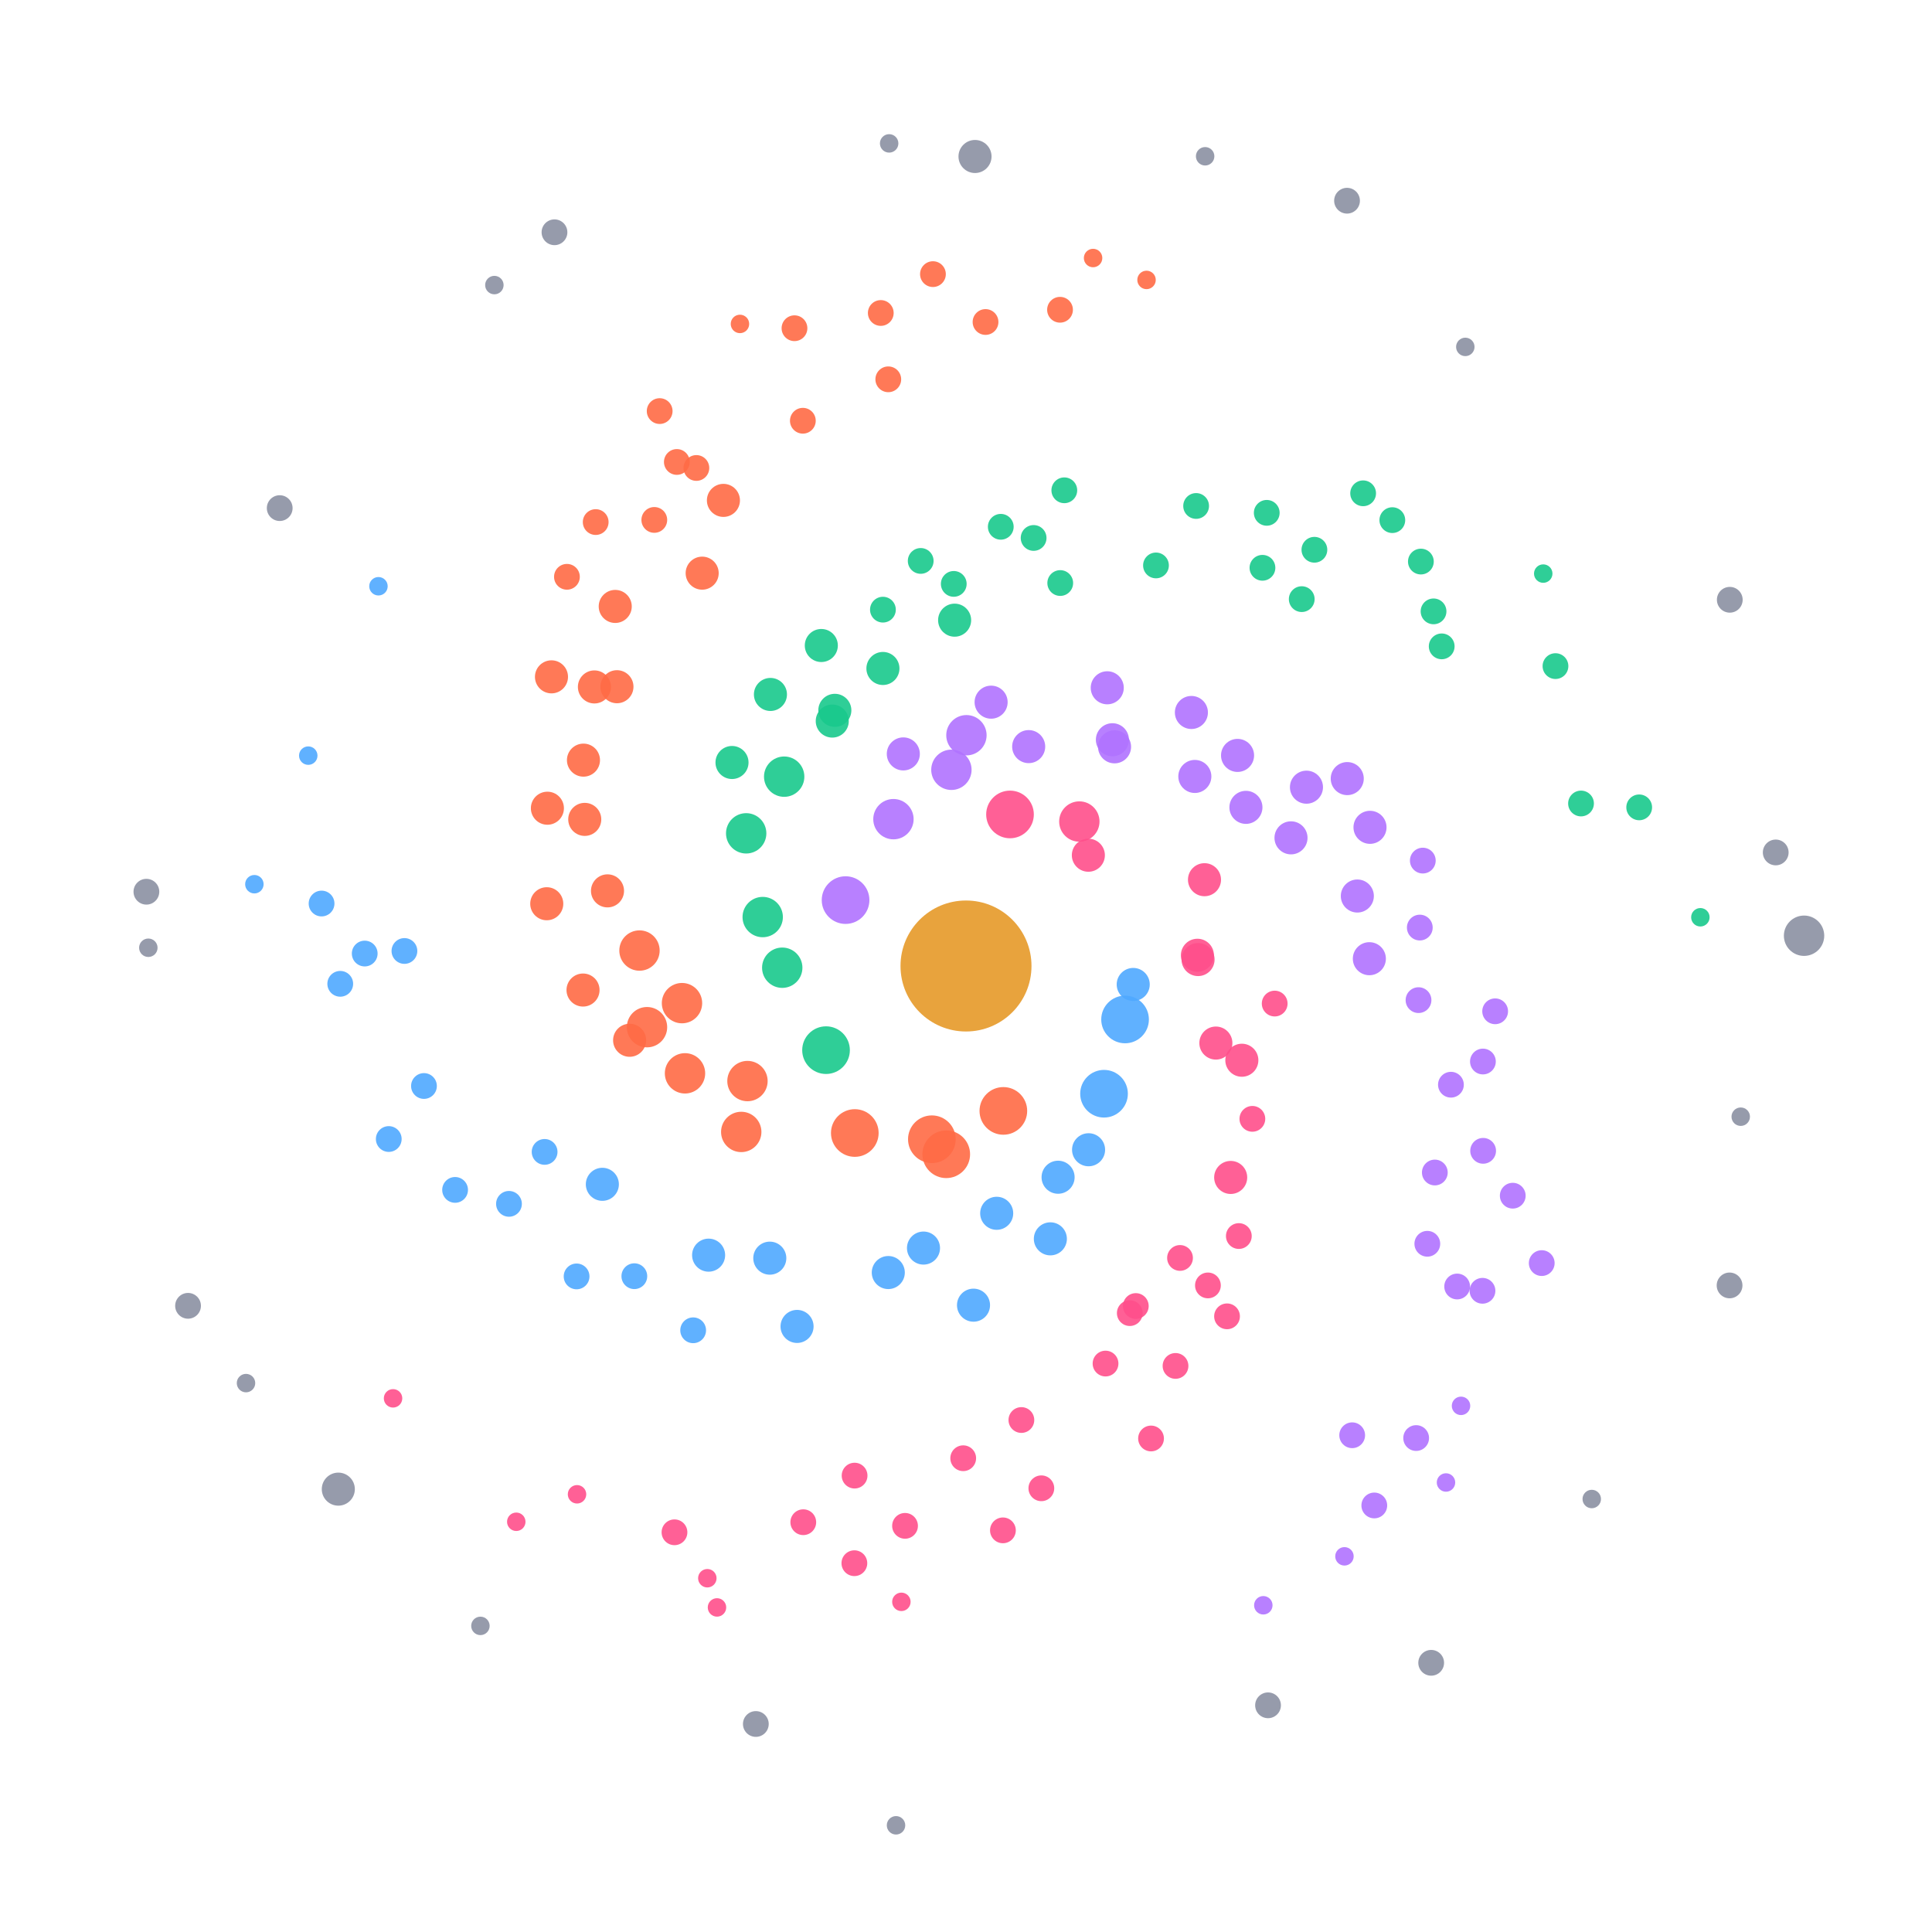
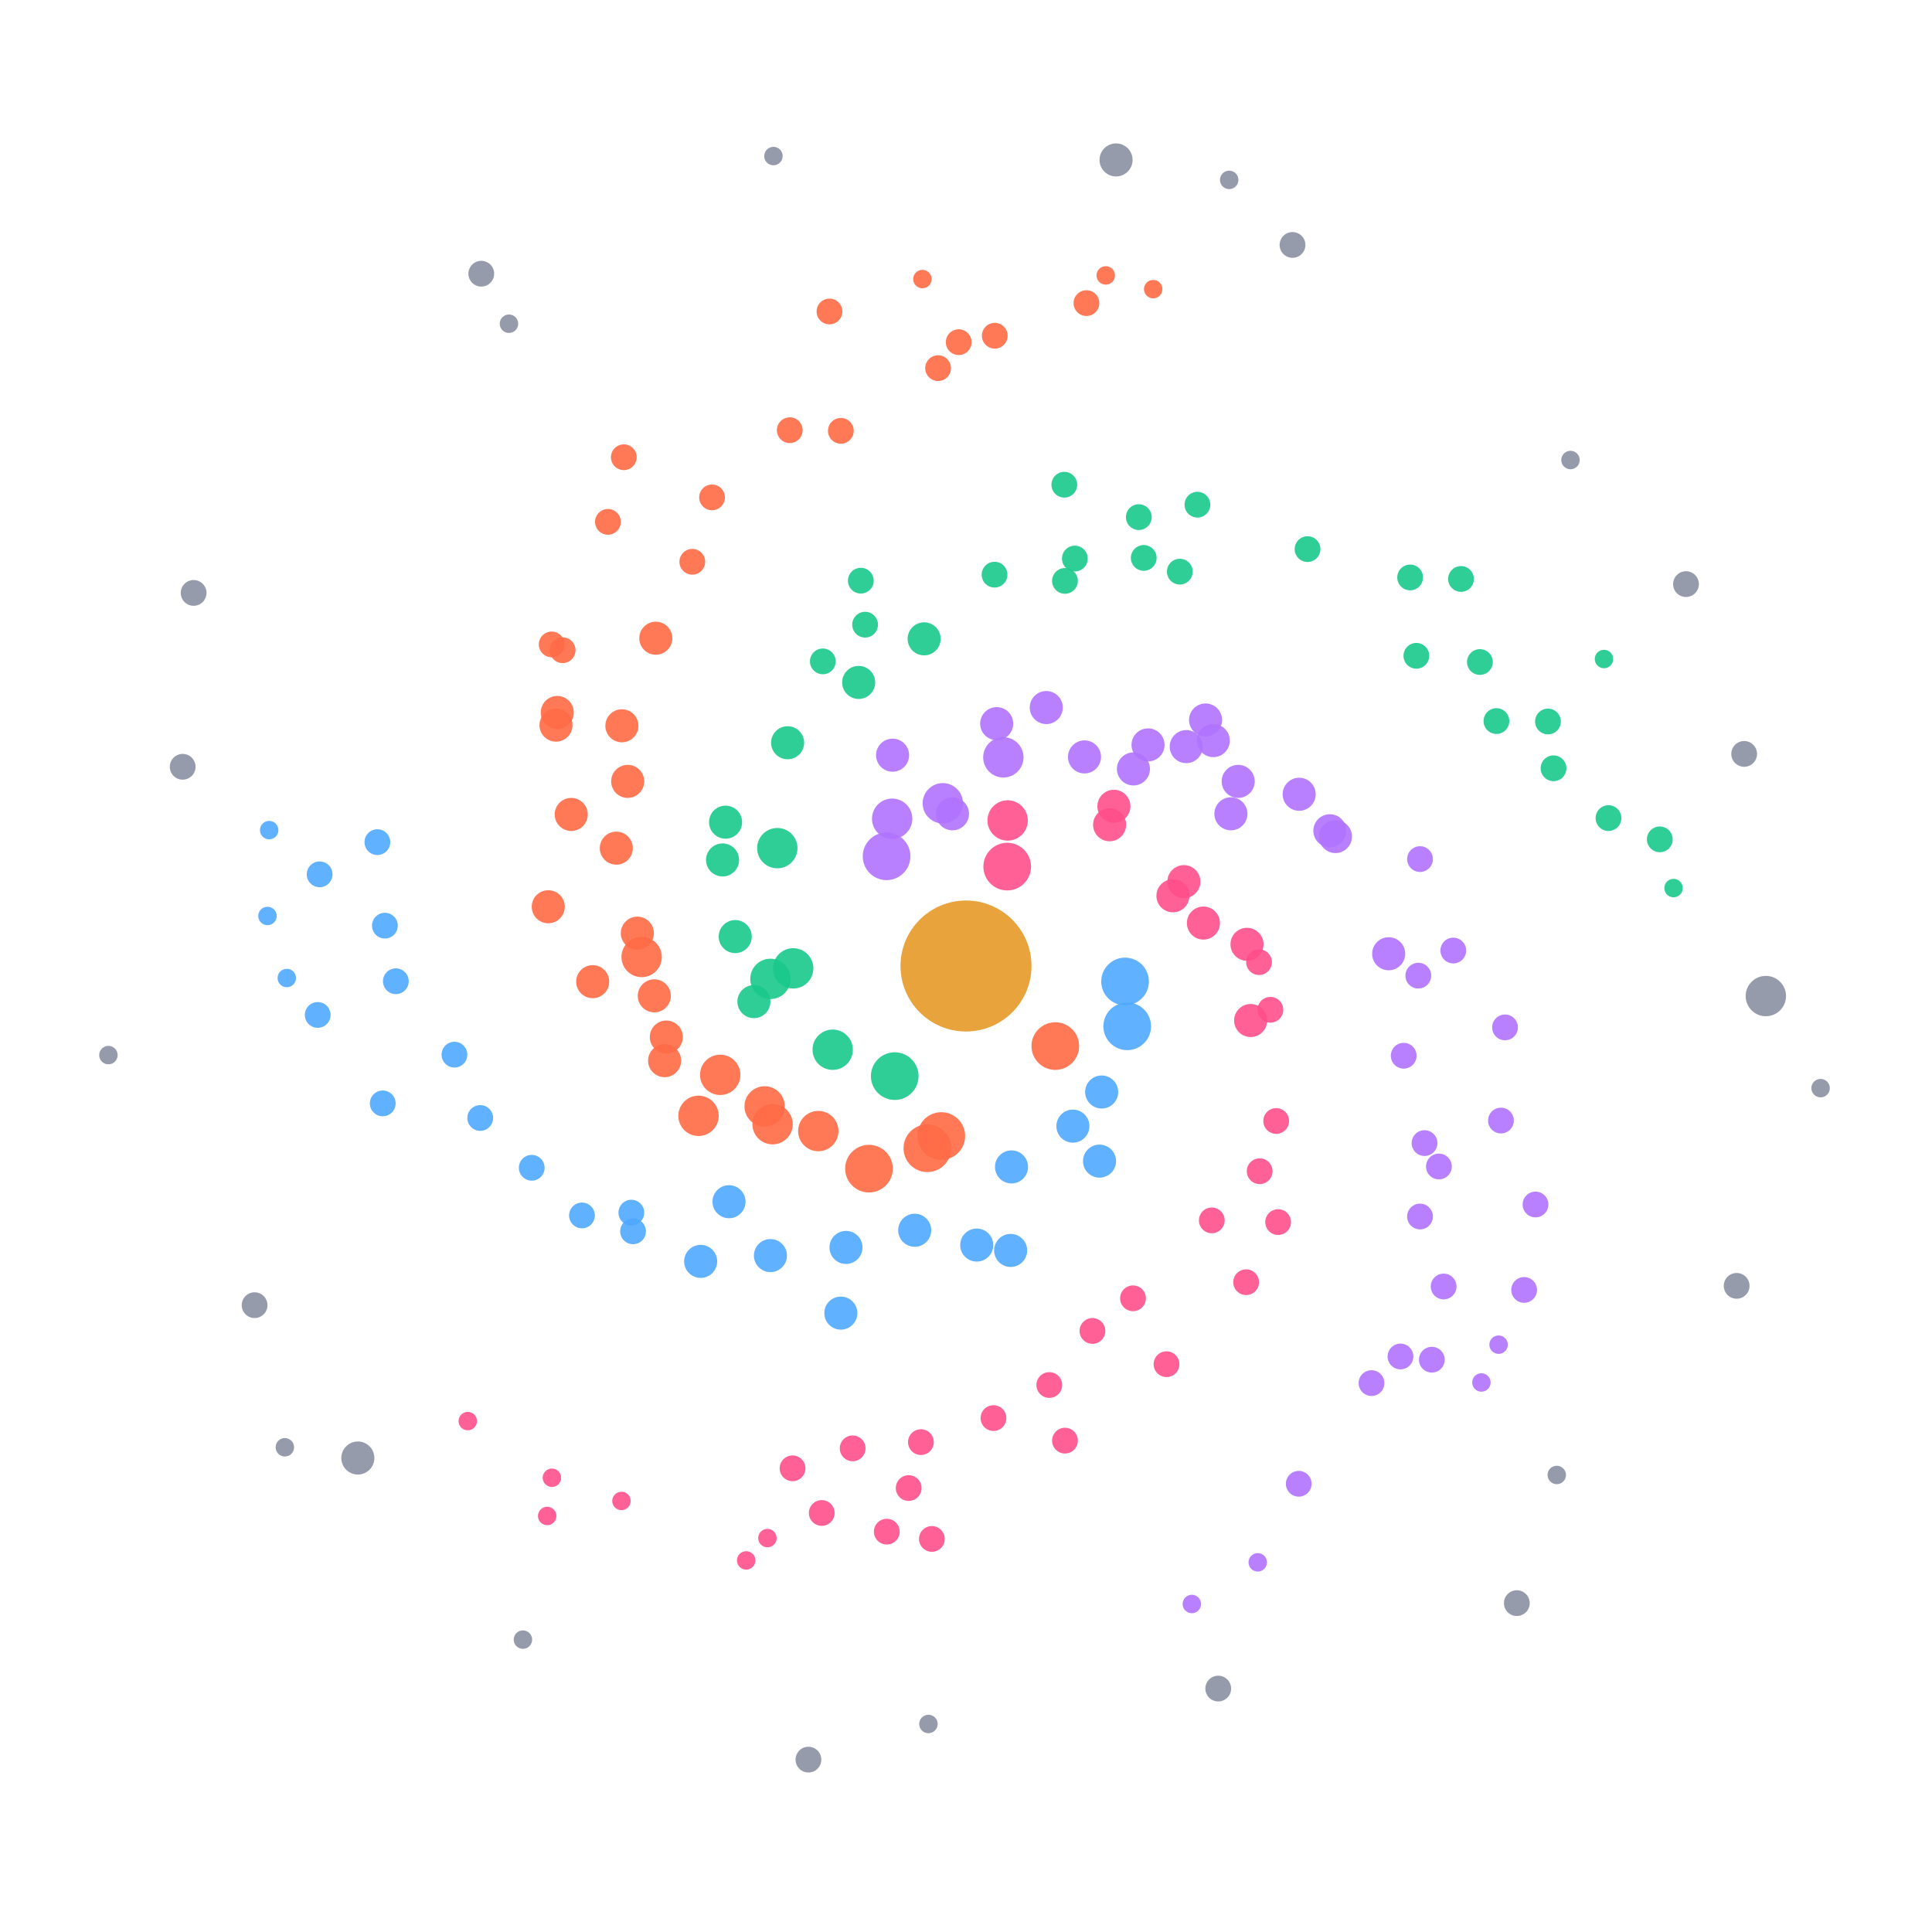
<svg xmlns="http://www.w3.org/2000/svg" viewBox="0 0 900 900" style="background:#070A14">
  <circle cx="450" cy="450" r="30.508" fill="#E8A33D" />
-   <circle cx="524.1" cy="474.9" r="11.1" fill="#4FA8FF" opacity="0.9" />
-   <circle cx="514.3" cy="509.5" r="11.1" fill="#4FA8FF" opacity="0.9" />
-   <circle cx="371.3" cy="617.9" r="7.7" fill="#4FA8FF" opacity="0.9" />
-   <circle cx="430.2" cy="581.4" r="7.7" fill="#4FA8FF" opacity="0.9" />
-   <circle cx="413.8" cy="592.8" r="7.7" fill="#4FA8FF" opacity="0.9" />
-   <circle cx="507.1" cy="535.6" r="7.7" fill="#4FA8FF" opacity="0.9" />
-   <circle cx="527.9" cy="458.6" r="7.7" fill="#4FA8FF" opacity="0.9" />
-   <circle cx="330.1" cy="584.7" r="7.7" fill="#4FA8FF" opacity="0.9" />
-   <circle cx="492.9" cy="548.4" r="7.7" fill="#4FA8FF" opacity="0.9" />
-   <circle cx="158.5" cy="458.3" r="6.0" fill="#4FA8FF" opacity="0.9" />
-   <circle cx="268.6" cy="594.6" r="6.0" fill="#4FA8FF" opacity="0.9" />
-   <circle cx="464.3" cy="565.2" r="7.7" fill="#4FA8FF" opacity="0.9" />
-   <circle cx="358.6" cy="586.1" r="7.7" fill="#4FA8FF" opacity="0.9" />
-   <circle cx="280.6" cy="551.7" r="7.7" fill="#4FA8FF" opacity="0.9" />
-   <circle cx="489.3" cy="577.1" r="7.7" fill="#4FA8FF" opacity="0.9" />
-   <circle cx="453.5" cy="608.0" r="7.7" fill="#4FA8FF" opacity="0.9" />
-   <circle cx="143.6" cy="352.0" r="4.3" fill="#4FA8FF" opacity="0.9" />
-   <circle cx="181.1" cy="530.6" r="6.0" fill="#4FA8FF" opacity="0.9" />
-   <circle cx="212.0" cy="554.3" r="6.0" fill="#4FA8FF" opacity="0.9" />
-   <circle cx="295.5" cy="594.5" r="6.0" fill="#4FA8FF" opacity="0.9" />
-   <circle cx="188.4" cy="443.0" r="6.0" fill="#4FA8FF" opacity="0.9" />
-   <circle cx="253.7" cy="536.6" r="6.0" fill="#4FA8FF" opacity="0.9" />
-   <circle cx="322.9" cy="619.7" r="6.0" fill="#4FA8FF" opacity="0.9" />
-   <circle cx="149.8" cy="420.9" r="6.0" fill="#4FA8FF" opacity="0.9" />
-   <circle cx="169.9" cy="444.2" r="6.0" fill="#4FA8FF" opacity="0.9" />
-   <circle cx="197.5" cy="505.9" r="6.0" fill="#4FA8FF" opacity="0.9" />
-   <circle cx="118.5" cy="411.9" r="4.3" fill="#4FA8FF" opacity="0.9" />
-   <circle cx="237.1" cy="560.8" r="6.0" fill="#4FA8FF" opacity="0.9" />
-   <circle cx="176.3" cy="273.1" r="4.3" fill="#4FA8FF" opacity="0.9" />
-   <circle cx="440.8" cy="537.7" r="11.1" fill="#FF6A45" opacity="0.9" />
-   <circle cx="434.1" cy="530.7" r="11.1" fill="#FF6A45" opacity="0.9" />
-   <circle cx="467.4" cy="517.5" r="11.1" fill="#FF6A45" opacity="0.9" />
-   <circle cx="398.2" cy="527.8" r="11.1" fill="#FF6A45" opacity="0.9" />
-   <circle cx="317.7" cy="467.3" r="9.4" fill="#FF6A45" opacity="0.9" />
-   <circle cx="301.4" cy="478.5" r="9.4" fill="#FF6A45" opacity="0.9" />
-   <circle cx="297.9" cy="442.8" r="9.4" fill="#FF6A45" opacity="0.9" />
-   <circle cx="276.9" cy="320.0" r="7.7" fill="#FF6A45" opacity="0.9" />
-   <circle cx="319.1" cy="500.0" r="9.4" fill="#FF6A45" opacity="0.9" />
-   <circle cx="286.6" cy="282.5" r="7.7" fill="#FF6A45" opacity="0.9" />
-   <circle cx="348.2" cy="503.6" r="9.4" fill="#FF6A45" opacity="0.9" />
-   <circle cx="256.9" cy="315.3" r="7.7" fill="#FF6A45" opacity="0.9" />
-   <circle cx="345.3" cy="527.3" r="9.4" fill="#FF6A45" opacity="0.9" />
-   <circle cx="272.4" cy="381.7" r="7.7" fill="#FF6A45" opacity="0.9" />
-   <circle cx="293.3" cy="484.6" r="7.7" fill="#FF6A45" opacity="0.9" />
-   <circle cx="255.0" cy="376.5" r="7.7" fill="#FF6A45" opacity="0.9" />
-   <circle cx="254.7" cy="421.0" r="7.7" fill="#FF6A45" opacity="0.9" />
-   <circle cx="271.8" cy="354.1" r="7.7" fill="#FF6A45" opacity="0.9" />
-   <circle cx="271.6" cy="461.2" r="7.7" fill="#FF6A45" opacity="0.9" />
-   <circle cx="413.8" cy="176.7" r="6.0" fill="#FF6A45" opacity="0.9" />
-   <circle cx="327.1" cy="267.0" r="7.7" fill="#FF6A45" opacity="0.9" />
-   <circle cx="337.0" cy="233.1" r="7.7" fill="#FF6A45" opacity="0.9" />
-   <circle cx="283.0" cy="415.0" r="7.7" fill="#FF6A45" opacity="0.9" />
-   <circle cx="493.8" cy="144.3" r="6.0" fill="#FF6A45" opacity="0.9" />
-   <circle cx="315.3" cy="215.2" r="6.0" fill="#FF6A45" opacity="0.9" />
-   <circle cx="459.1" cy="150.0" r="6.0" fill="#FF6A45" opacity="0.9" />
-   <circle cx="304.8" cy="242.2" r="6.0" fill="#FF6A45" opacity="0.9" />
-   <circle cx="287.4" cy="319.9" r="7.7" fill="#FF6A45" opacity="0.9" />
-   <circle cx="434.6" cy="127.7" r="6.0" fill="#FF6A45" opacity="0.9" />
-   <circle cx="534.1" cy="130.4" r="4.3" fill="#FF6A45" opacity="0.9" />
-   <circle cx="410.3" cy="145.8" r="6.0" fill="#FF6A45" opacity="0.9" />
-   <circle cx="370.1" cy="152.9" r="6.0" fill="#FF6A45" opacity="0.9" />
-   <circle cx="509.2" cy="120.2" r="4.3" fill="#FF6A45" opacity="0.9" />
-   <circle cx="277.5" cy="243.2" r="6.0" fill="#FF6A45" opacity="0.9" />
-   <circle cx="374.0" cy="196.0" r="6.0" fill="#FF6A45" opacity="0.9" />
-   <circle cx="307.3" cy="191.5" r="6.0" fill="#FF6A45" opacity="0.9" />
-   <circle cx="344.7" cy="150.9" r="4.3" fill="#FF6A45" opacity="0.9" />
-   <circle cx="264.1" cy="268.7" r="6.0" fill="#FF6A45" opacity="0.9" />
-   <circle cx="384.8" cy="489.2" r="11.1" fill="#18C98C" opacity="0.9" />
-   <circle cx="364.4" cy="450.8" r="9.4" fill="#18C98C" opacity="0.9" />
-   <circle cx="347.6" cy="388.2" r="9.4" fill="#18C98C" opacity="0.9" />
-   <circle cx="355.3" cy="427.2" r="9.4" fill="#18C98C" opacity="0.9" />
-   <circle cx="387.7" cy="335.9" r="7.7" fill="#18C98C" opacity="0.9" />
-   <circle cx="358.9" cy="323.5" r="7.7" fill="#18C98C" opacity="0.9" />
-   <circle cx="444.7" cy="288.9" r="7.7" fill="#18C98C" opacity="0.9" />
-   <circle cx="365.3" cy="361.8" r="9.4" fill="#18C98C" opacity="0.9" />
-   <circle cx="388.9" cy="330.9" r="7.7" fill="#18C98C" opacity="0.9" />
-   <circle cx="341.0" cy="355.2" r="7.7" fill="#18C98C" opacity="0.9" />
-   <circle cx="763.6" cy="376.1" r="6.0" fill="#18C98C" opacity="0.9" />
-   <circle cx="411.3" cy="311.4" r="7.7" fill="#18C98C" opacity="0.9" />
-   <circle cx="661.9" cy="261.6" r="6.0" fill="#18C98C" opacity="0.9" />
-   <circle cx="382.6" cy="300.7" r="7.7" fill="#18C98C" opacity="0.9" />
-   <circle cx="671.6" cy="301.1" r="6.0" fill="#18C98C" opacity="0.9" />
-   <circle cx="612.3" cy="256.1" r="6.0" fill="#18C98C" opacity="0.9" />
-   <circle cx="724.6" cy="310.3" r="6.0" fill="#18C98C" opacity="0.9" />
-   <circle cx="667.8" cy="284.8" r="6.0" fill="#18C98C" opacity="0.9" />
-   <circle cx="557.2" cy="235.7" r="6.0" fill="#18C98C" opacity="0.9" />
-   <circle cx="635.0" cy="229.8" r="6.0" fill="#18C98C" opacity="0.9" />
-   <circle cx="466.2" cy="245.4" r="6.0" fill="#18C98C" opacity="0.9" />
-   <circle cx="411.3" cy="284.0" r="6.0" fill="#18C98C" opacity="0.9" />
-   <circle cx="648.6" cy="242.3" r="6.0" fill="#18C98C" opacity="0.9" />
-   <circle cx="588.1" cy="264.5" r="6.0" fill="#18C98C" opacity="0.9" />
-   <circle cx="606.4" cy="279.1" r="6.0" fill="#18C98C" opacity="0.9" />
-   <circle cx="538.5" cy="263.4" r="6.0" fill="#18C98C" opacity="0.9" />
-   <circle cx="590.1" cy="238.9" r="6.0" fill="#18C98C" opacity="0.9" />
-   <circle cx="493.9" cy="271.6" r="6.0" fill="#18C98C" opacity="0.9" />
-   <circle cx="495.8" cy="228.4" r="6.0" fill="#18C98C" opacity="0.9" />
-   <circle cx="736.5" cy="374.3" r="6.0" fill="#18C98C" opacity="0.9" />
-   <circle cx="428.9" cy="261.3" r="6.0" fill="#18C98C" opacity="0.9" />
-   <circle cx="481.5" cy="250.6" r="6.0" fill="#18C98C" opacity="0.9" />
-   <circle cx="393.9" cy="419.3" r="11.1" fill="#B072FF" opacity="0.9" />
-   <circle cx="443.2" cy="358.6" r="9.4" fill="#B072FF" opacity="0.9" />
-   <circle cx="556.6" cy="361.7" r="7.7" fill="#B072FF" opacity="0.9" />
-   <circle cx="450.2" cy="342.5" r="9.4" fill="#B072FF" opacity="0.9" />
-   <circle cx="416.2" cy="381.6" r="9.4" fill="#B072FF" opacity="0.9" />
-   <circle cx="479.2" cy="347.8" r="7.7" fill="#B072FF" opacity="0.9" />
-   <circle cx="632.3" cy="417.4" r="7.7" fill="#B072FF" opacity="0.9" />
-   <circle cx="519.2" cy="347.9" r="7.7" fill="#B072FF" opacity="0.9" />
-   <circle cx="420.8" cy="351.2" r="7.7" fill="#B072FF" opacity="0.9" />
-   <circle cx="555.0" cy="331.9" r="7.7" fill="#B072FF" opacity="0.9" />
-   <circle cx="718.2" cy="588.4" r="6.0" fill="#B072FF" opacity="0.9" />
-   <circle cx="461.7" cy="327.1" r="7.7" fill="#B072FF" opacity="0.9" />
-   <circle cx="515.8" cy="320.4" r="7.7" fill="#B072FF" opacity="0.9" />
-   <circle cx="576.5" cy="351.9" r="7.7" fill="#B072FF" opacity="0.9" />
-   <circle cx="664.9" cy="579.4" r="6.0" fill="#B072FF" opacity="0.9" />
-   <circle cx="601.4" cy="390.3" r="7.7" fill="#B072FF" opacity="0.9" />
-   <circle cx="661.4" cy="432.1" r="6.0" fill="#B072FF" opacity="0.9" />
-   <circle cx="608.6" cy="366.7" r="7.7" fill="#B072FF" opacity="0.9" />
-   <circle cx="580.4" cy="376.1" r="7.7" fill="#B072FF" opacity="0.9" />
-   <circle cx="704.7" cy="557.0" r="6.0" fill="#B072FF" opacity="0.9" />
-   <circle cx="638.2" cy="385.4" r="7.7" fill="#B072FF" opacity="0.9" />
-   <circle cx="518.2" cy="344.6" r="7.7" fill="#B072FF" opacity="0.9" />
-   <circle cx="659.7" cy="669.9" r="6.0" fill="#B072FF" opacity="0.9" />
-   <circle cx="627.6" cy="362.7" r="7.7" fill="#B072FF" opacity="0.9" />
-   <circle cx="662.8" cy="400.9" r="6.0" fill="#B072FF" opacity="0.9" />
-   <circle cx="637.9" cy="446.6" r="7.7" fill="#B072FF" opacity="0.9" />
-   <circle cx="680.6" cy="654.9" r="4.3" fill="#B072FF" opacity="0.9" />
-   <circle cx="690.9" cy="536.1" r="6.0" fill="#B072FF" opacity="0.9" />
-   <circle cx="675.9" cy="505.3" r="6.0" fill="#B072FF" opacity="0.9" />
-   <circle cx="629.9" cy="668.6" r="6.0" fill="#B072FF" opacity="0.9" />
-   <circle cx="668.4" cy="546.2" r="6.0" fill="#B072FF" opacity="0.9" />
-   <circle cx="660.8" cy="465.9" r="6.0" fill="#B072FF" opacity="0.9" />
-   <circle cx="696.5" cy="471.1" r="6.0" fill="#B072FF" opacity="0.9" />
-   <circle cx="690.8" cy="494.5" r="6.0" fill="#B072FF" opacity="0.9" />
-   <circle cx="678.8" cy="599.3" r="6.0" fill="#B072FF" opacity="0.9" />
-   <circle cx="640.2" cy="701.3" r="6.0" fill="#B072FF" opacity="0.9" />
-   <circle cx="470.5" cy="379.4" r="11.1" fill="#FF4F8B" opacity="0.9" />
-   <circle cx="502.8" cy="382.7" r="9.4" fill="#FF4F8B" opacity="0.9" />
-   <circle cx="566.4" cy="485.9" r="7.7" fill="#FF4F8B" opacity="0.9" />
-   <circle cx="507.0" cy="398.4" r="7.7" fill="#FF4F8B" opacity="0.9" />
-   <circle cx="561.1" cy="409.8" r="7.7" fill="#FF4F8B" opacity="0.9" />
-   <circle cx="557.8" cy="445.0" r="7.7" fill="#FF4F8B" opacity="0.9" />
-   <circle cx="578.5" cy="493.9" r="7.7" fill="#FF4F8B" opacity="0.9" />
-   <circle cx="558.1" cy="447.0" r="7.7" fill="#FF4F8B" opacity="0.9" />
-   <circle cx="577.1" cy="575.8" r="6.0" fill="#FF4F8B" opacity="0.9" />
-   <circle cx="475.8" cy="661.5" r="6.0" fill="#FF4F8B" opacity="0.9" />
-   <circle cx="573.3" cy="548.5" r="7.7" fill="#FF4F8B" opacity="0.9" />
-   <circle cx="571.6" cy="613.2" r="6.0" fill="#FF4F8B" opacity="0.9" />
-   <circle cx="398.0" cy="728.2" r="6.0" fill="#FF4F8B" opacity="0.9" />
-   <circle cx="467.2" cy="712.9" r="6.0" fill="#FF4F8B" opacity="0.9" />
-   <circle cx="562.7" cy="598.8" r="6.0" fill="#FF4F8B" opacity="0.9" />
-   <circle cx="549.7" cy="586.0" r="6.0" fill="#FF4F8B" opacity="0.9" />
-   <circle cx="515.0" cy="635.2" r="6.0" fill="#FF4F8B" opacity="0.9" />
-   <circle cx="398.1" cy="687.4" r="6.0" fill="#FF4F8B" opacity="0.9" />
-   <circle cx="448.7" cy="679.3" r="6.0" fill="#FF4F8B" opacity="0.9" />
-   <circle cx="547.6" cy="636.3" r="6.0" fill="#FF4F8B" opacity="0.9" />
-   <circle cx="421.6" cy="710.8" r="6.0" fill="#FF4F8B" opacity="0.9" />
-   <circle cx="593.8" cy="467.5" r="6.0" fill="#FF4F8B" opacity="0.9" />
-   <circle cx="526.3" cy="611.7" r="6.0" fill="#FF4F8B" opacity="0.9" />
-   <circle cx="529.1" cy="608.4" r="6.0" fill="#FF4F8B" opacity="0.9" />
-   <circle cx="536.2" cy="670.1" r="6.0" fill="#FF4F8B" opacity="0.9" />
-   <circle cx="374.2" cy="709.1" r="6.0" fill="#FF4F8B" opacity="0.9" />
-   <circle cx="485.1" cy="693.3" r="6.0" fill="#FF4F8B" opacity="0.9" />
-   <circle cx="334.0" cy="748.8" r="4.3" fill="#FF4F8B" opacity="0.9" />
-   <circle cx="419.9" cy="746.2" r="4.3" fill="#FF4F8B" opacity="0.9" />
-   <circle cx="183.1" cy="651.4" r="4.3" fill="#FF4F8B" opacity="0.9" />
-   <circle cx="329.5" cy="735.2" r="4.3" fill="#FF4F8B" opacity="0.9" />
-   <circle cx="840.4" cy="435.9" r="9.4" fill="#8B90A2" opacity="0.9" />
-   <circle cx="157.6" cy="693.7" r="7.7" fill="#8B90A2" opacity="0.9" />
-   <circle cx="258.3" cy="108.2" r="6.0" fill="#8B90A2" opacity="0.9" />
-   <circle cx="454.2" cy="72.9" r="7.7" fill="#8B90A2" opacity="0.9" />
-   <circle cx="352.1" cy="803.1" r="6.0" fill="#8B90A2" opacity="0.9" />
-   <circle cx="114.6" cy="644.3" r="4.3" fill="#8B90A2" opacity="0.9" />
-   <circle cx="805.7" cy="598.8" r="6.0" fill="#8B90A2" opacity="0.9" />
-   <circle cx="827.2" cy="397.1" r="6.0" fill="#8B90A2" opacity="0.9" />
-   <circle cx="87.6" cy="608.3" r="6.0" fill="#8B90A2" opacity="0.9" />
-   <circle cx="627.5" cy="93.5" r="6.0" fill="#8B90A2" opacity="0.9" />
-   <circle cx="130.3" cy="236.7" r="6.0" fill="#8B90A2" opacity="0.9" />
-   <circle cx="666.7" cy="774.6" r="6.0" fill="#8B90A2" opacity="0.9" />
-   <circle cx="69.1" cy="441.5" r="4.3" fill="#8B90A2" opacity="0.9" />
-   <circle cx="590.7" cy="794.4" r="6.0" fill="#8B90A2" opacity="0.9" />
-   <circle cx="805.8" cy="279.4" r="6.0" fill="#8B90A2" opacity="0.9" />
-   <circle cx="314.2" cy="713.8" r="6.0" fill="#FF4F8B" opacity="0.9" />
-   <circle cx="240.5" cy="708.9" r="4.3" fill="#FF4F8B" opacity="0.9" />
-   <circle cx="268.8" cy="696.1" r="4.3" fill="#FF4F8B" opacity="0.9" />
-   <circle cx="583.4" cy="521.2" r="6.0" fill="#FF4F8B" opacity="0.9" />
-   <circle cx="810.9" cy="520.2" r="4.3" fill="#8B90A2" opacity="0.9" />
-   <circle cx="230.3" cy="132.8" r="4.3" fill="#8B90A2" opacity="0.9" />
-   <circle cx="741.5" cy="698.3" r="4.3" fill="#8B90A2" opacity="0.9" />
-   <circle cx="223.8" cy="757.4" r="4.3" fill="#8B90A2" opacity="0.9" />
-   <circle cx="417.4" cy="850.3" r="4.3" fill="#8B90A2" opacity="0.9" />
-   <circle cx="414.2" cy="66.8" r="4.3" fill="#8B90A2" opacity="0.9" />
-   <circle cx="682.6" cy="161.6" r="4.3" fill="#8B90A2" opacity="0.9" />
-   <circle cx="690.6" cy="601.3" r="6.0" fill="#B072FF" opacity="0.9" />
-   <circle cx="444.3" cy="272.0" r="6.0" fill="#18C98C" opacity="0.9" />
-   <circle cx="718.9" cy="267.2" r="4.3" fill="#18C98C" opacity="0.9" />
-   <circle cx="792.1" cy="427.3" r="4.3" fill="#18C98C" opacity="0.9" />
-   <circle cx="324.4" cy="218.0" r="6.0" fill="#FF6A45" opacity="0.9" />
-   <circle cx="626.3" cy="725.0" r="4.3" fill="#B072FF" opacity="0.9" />
-   <circle cx="588.5" cy="747.8" r="4.3" fill="#B072FF" opacity="0.9" />
-   <circle cx="673.6" cy="690.6" r="4.3" fill="#B072FF" opacity="0.9" />
-   <circle cx="68.2" cy="415.4" r="6.0" fill="#8B90A2" opacity="0.9" />
-   <circle cx="561.4" cy="72.8" r="4.3" fill="#8B90A2" opacity="0.9" />
+   <circle cx="524.1" cy="457.2" r="11.1" fill="#4FA8FF" opacity="0.9" />
+   <circle cx="525.1" cy="478.1" r="11.1" fill="#4FA8FF" opacity="0.9" />
+   <circle cx="358.9" cy="584.9" r="7.7" fill="#4FA8FF" opacity="0.9" />
+   <circle cx="470.8" cy="582.5" r="7.7" fill="#4FA8FF" opacity="0.9" />
+   <circle cx="426.1" cy="573.1" r="7.7" fill="#4FA8FF" opacity="0.9" />
+   <circle cx="499.8" cy="524.6" r="7.7" fill="#4FA8FF" opacity="0.9" />
+   <circle cx="513.2" cy="508.7" r="7.7" fill="#4FA8FF" opacity="0.9" />
+   <circle cx="391.7" cy="611.7" r="7.7" fill="#4FA8FF" opacity="0.9" />
+   <circle cx="471.2" cy="543.6" r="7.7" fill="#4FA8FF" opacity="0.9" />
+   <circle cx="148.0" cy="472.8" r="6.0" fill="#4FA8FF" opacity="0.9" />
+   <circle cx="223.7" cy="520.8" r="6.0" fill="#4FA8FF" opacity="0.9" />
+   <circle cx="512.2" cy="540.9" r="7.7" fill="#4FA8FF" opacity="0.9" />
+   <circle cx="339.6" cy="559.8" r="7.7" fill="#4FA8FF" opacity="0.9" />
+   <circle cx="326.4" cy="587.6" r="7.7" fill="#4FA8FF" opacity="0.9" />
+   <circle cx="455.0" cy="580.0" r="7.7" fill="#4FA8FF" opacity="0.9" />
+   <circle cx="394.1" cy="581.1" r="7.7" fill="#4FA8FF" opacity="0.9" />
+   <circle cx="124.6" cy="426.7" r="4.3" fill="#4FA8FF" opacity="0.9" />
+   <circle cx="178.3" cy="514.0" r="6.0" fill="#4FA8FF" opacity="0.9" />
+   <circle cx="184.4" cy="457.1" r="6.0" fill="#4FA8FF" opacity="0.9" />
+   <circle cx="294.1" cy="564.9" r="6.0" fill="#4FA8FF" opacity="0.9" />
+   <circle cx="179.3" cy="431.2" r="6.0" fill="#4FA8FF" opacity="0.9" />
+   <circle cx="271.1" cy="566.2" r="6.0" fill="#4FA8FF" opacity="0.9" />
+   <circle cx="294.9" cy="573.6" r="6.0" fill="#4FA8FF" opacity="0.9" />
+   <circle cx="148.9" cy="407.3" r="6.0" fill="#4FA8FF" opacity="0.9" />
+   <circle cx="175.8" cy="392.3" r="6.0" fill="#4FA8FF" opacity="0.9" />
+   <circle cx="211.7" cy="491.3" r="6.0" fill="#4FA8FF" opacity="0.9" />
+   <circle cx="125.4" cy="386.7" r="4.3" fill="#4FA8FF" opacity="0.9" />
+   <circle cx="247.7" cy="544.0" r="6.0" fill="#4FA8FF" opacity="0.9" />
+   <circle cx="133.6" cy="455.6" r="4.3" fill="#4FA8FF" opacity="0.9" />
+   <circle cx="438.5" cy="529.2" r="11.1" fill="#FF6A45" opacity="0.9" />
+   <circle cx="432.0" cy="534.9" r="11.1" fill="#FF6A45" opacity="0.9" />
+   <circle cx="491.6" cy="487.3" r="11.1" fill="#FF6A45" opacity="0.9" />
+   <circle cx="404.8" cy="544.4" r="11.1" fill="#FF6A45" opacity="0.9" />
+   <circle cx="359.9" cy="523.7" r="9.4" fill="#FF6A45" opacity="0.9" />
+   <circle cx="325.4" cy="519.8" r="9.4" fill="#FF6A45" opacity="0.9" />
+   <circle cx="298.9" cy="445.8" r="9.4" fill="#FF6A45" opacity="0.9" />
+   <circle cx="305.5" cy="297.3" r="7.7" fill="#FF6A45" opacity="0.9" />
+   <circle cx="335.5" cy="500.7" r="9.4" fill="#FF6A45" opacity="0.9" />
+   <circle cx="255.4" cy="422.4" r="7.7" fill="#FF6A45" opacity="0.9" />
+   <circle cx="356.2" cy="515.4" r="9.4" fill="#FF6A45" opacity="0.9" />
+   <circle cx="259.6" cy="331.9" r="7.7" fill="#FF6A45" opacity="0.9" />
+   <circle cx="381.2" cy="526.9" r="9.4" fill="#FF6A45" opacity="0.9" />
+   <circle cx="296.9" cy="434.7" r="7.7" fill="#FF6A45" opacity="0.9" />
+   <circle cx="309.6" cy="494.1" r="7.7" fill="#FF6A45" opacity="0.9" />
+   <circle cx="276.1" cy="457.3" r="7.7" fill="#FF6A45" opacity="0.9" />
+   <circle cx="287.1" cy="395.1" r="7.7" fill="#FF6A45" opacity="0.9" />
+   <circle cx="304.8" cy="463.9" r="7.7" fill="#FF6A45" opacity="0.9" />
+   <circle cx="266.1" cy="379.4" r="7.7" fill="#FF6A45" opacity="0.9" />
+   <circle cx="290.6" cy="213.0" r="6.0" fill="#FF6A45" opacity="0.9" />
+   <circle cx="289.7" cy="338.1" r="7.7" fill="#FF6A45" opacity="0.9" />
+   <circle cx="259.0" cy="337.8" r="7.7" fill="#FF6A45" opacity="0.9" />
+   <circle cx="310.4" cy="483.1" r="7.7" fill="#FF6A45" opacity="0.9" />
+   <circle cx="463.4" cy="156.4" r="6.0" fill="#FF6A45" opacity="0.9" />
+   <circle cx="322.5" cy="261.7" r="6.0" fill="#FF6A45" opacity="0.9" />
+   <circle cx="446.6" cy="159.4" r="6.0" fill="#FF6A45" opacity="0.9" />
+   <circle cx="257.0" cy="300.2" r="6.0" fill="#FF6A45" opacity="0.9" />
+   <circle cx="292.4" cy="364.0" r="7.7" fill="#FF6A45" opacity="0.9" />
+   <circle cx="386.4" cy="145.1" r="6.0" fill="#FF6A45" opacity="0.9" />
+   <circle cx="537.2" cy="134.7" r="4.3" fill="#FF6A45" opacity="0.9" />
+   <circle cx="391.7" cy="200.7" r="6.0" fill="#FF6A45" opacity="0.9" />
+   <circle cx="506.1" cy="141.2" r="6.0" fill="#FF6A45" opacity="0.9" />
+   <circle cx="515.1" cy="128.3" r="4.3" fill="#FF6A45" opacity="0.9" />
+   <circle cx="283.2" cy="243.1" r="6.0" fill="#FF6A45" opacity="0.9" />
+   <circle cx="367.9" cy="200.4" r="6.0" fill="#FF6A45" opacity="0.9" />
+   <circle cx="437.0" cy="171.5" r="6.0" fill="#FF6A45" opacity="0.9" />
+   <circle cx="429.7" cy="130.0" r="4.3" fill="#FF6A45" opacity="0.9" />
+   <circle cx="331.7" cy="231.7" r="6.0" fill="#FF6A45" opacity="0.9" />
+   <circle cx="416.8" cy="501.3" r="11.1" fill="#18C98C" opacity="0.9" />
+   <circle cx="387.9" cy="489.0" r="9.4" fill="#18C98C" opacity="0.9" />
+   <circle cx="369.5" cy="451.1" r="9.4" fill="#18C98C" opacity="0.9" />
+   <circle cx="362.1" cy="395.1" r="9.4" fill="#18C98C" opacity="0.9" />
+   <circle cx="351.2" cy="466.6" r="7.7" fill="#18C98C" opacity="0.9" />
+   <circle cx="338.0" cy="383.0" r="7.7" fill="#18C98C" opacity="0.9" />
+   <circle cx="430.5" cy="297.6" r="7.7" fill="#18C98C" opacity="0.9" />
+   <circle cx="358.9" cy="456.0" r="9.4" fill="#18C98C" opacity="0.9" />
+   <circle cx="336.6" cy="400.6" r="7.7" fill="#18C98C" opacity="0.9" />
+   <circle cx="400.0" cy="317.9" r="7.7" fill="#18C98C" opacity="0.9" />
+   <circle cx="773.2" cy="391.0" r="6.0" fill="#18C98C" opacity="0.9" />
+   <circle cx="342.5" cy="436.3" r="7.7" fill="#18C98C" opacity="0.9" />
+   <circle cx="723.7" cy="357.9" r="6.0" fill="#18C98C" opacity="0.9" />
+   <circle cx="366.9" cy="346.0" r="7.7" fill="#18C98C" opacity="0.9" />
+   <circle cx="697.1" cy="335.9" r="6.0" fill="#18C98C" opacity="0.9" />
+   <circle cx="659.8" cy="305.5" r="6.0" fill="#18C98C" opacity="0.9" />
+   <circle cx="749.3" cy="381.1" r="6.0" fill="#18C98C" opacity="0.9" />
+   <circle cx="656.9" cy="269.0" r="6.0" fill="#18C98C" opacity="0.9" />
+   <circle cx="495.8" cy="225.8" r="6.0" fill="#18C98C" opacity="0.9" />
+   <circle cx="721.1" cy="336.1" r="6.0" fill="#18C98C" opacity="0.9" />
+   <circle cx="532.8" cy="259.9" r="6.0" fill="#18C98C" opacity="0.9" />
+   <circle cx="383.3" cy="308.1" r="6.0" fill="#18C98C" opacity="0.9" />
+   <circle cx="689.4" cy="308.4" r="6.0" fill="#18C98C" opacity="0.9" />
+   <circle cx="530.5" cy="240.9" r="6.0" fill="#18C98C" opacity="0.9" />
+   <circle cx="557.8" cy="235.1" r="6.0" fill="#18C98C" opacity="0.9" />
+   <circle cx="463.3" cy="267.7" r="6.0" fill="#18C98C" opacity="0.9" />
+   <circle cx="609.1" cy="255.8" r="6.0" fill="#18C98C" opacity="0.9" />
+   <circle cx="496.1" cy="270.6" r="6.0" fill="#18C98C" opacity="0.9" />
+   <circle cx="549.6" cy="266.3" r="6.0" fill="#18C98C" opacity="0.9" />
+   <circle cx="680.6" cy="269.7" r="6.0" fill="#18C98C" opacity="0.9" />
+   <circle cx="401.0" cy="270.5" r="6.0" fill="#18C98C" opacity="0.9" />
+   <circle cx="500.7" cy="260.2" r="6.0" fill="#18C98C" opacity="0.9" />
+   <circle cx="413.0" cy="398.9" r="11.1" fill="#B072FF" opacity="0.9" />
+   <circle cx="467.4" cy="352.8" r="9.4" fill="#B072FF" opacity="0.9" />
+   <circle cx="464.3" cy="337.1" r="7.7" fill="#B072FF" opacity="0.9" />
+   <circle cx="439.2" cy="374.2" r="9.4" fill="#B072FF" opacity="0.9" />
+   <circle cx="415.6" cy="381.4" r="9.4" fill="#B072FF" opacity="0.9" />
+   <circle cx="443.7" cy="379.1" r="7.7" fill="#B072FF" opacity="0.9" />
+   <circle cx="605.2" cy="370.0" r="7.7" fill="#B072FF" opacity="0.9" />
+   <circle cx="505.2" cy="352.6" r="7.7" fill="#B072FF" opacity="0.9" />
+   <circle cx="415.8" cy="351.8" r="7.7" fill="#B072FF" opacity="0.9" />
+   <circle cx="552.6" cy="347.8" r="7.7" fill="#B072FF" opacity="0.9" />
+   <circle cx="605.0" cy="691.2" r="6.0" fill="#B072FF" opacity="0.9" />
+   <circle cx="534.8" cy="347.0" r="7.7" fill="#B072FF" opacity="0.9" />
+   <circle cx="528.0" cy="358.2" r="7.7" fill="#B072FF" opacity="0.9" />
+   <circle cx="561.6" cy="335.4" r="7.7" fill="#B072FF" opacity="0.9" />
+   <circle cx="661.5" cy="566.7" r="6.0" fill="#B072FF" opacity="0.9" />
+   <circle cx="565.2" cy="345.0" r="7.7" fill="#B072FF" opacity="0.9" />
+   <circle cx="660.7" cy="454.5" r="6.0" fill="#B072FF" opacity="0.9" />
+   <circle cx="576.8" cy="364.0" r="7.7" fill="#B072FF" opacity="0.9" />
+   <circle cx="573.4" cy="379.1" r="7.7" fill="#B072FF" opacity="0.9" />
+   <circle cx="652.4" cy="631.9" r="6.0" fill="#B072FF" opacity="0.9" />
+   <circle cx="646.9" cy="444.3" r="7.7" fill="#B072FF" opacity="0.9" />
+   <circle cx="487.4" cy="329.6" r="7.7" fill="#B072FF" opacity="0.9" />
+   <circle cx="667.0" cy="633.4" r="6.0" fill="#B072FF" opacity="0.9" />
+   <circle cx="619.5" cy="387.0" r="7.7" fill="#B072FF" opacity="0.9" />
+   <circle cx="677.0" cy="442.8" r="6.0" fill="#B072FF" opacity="0.9" />
+   <circle cx="622.1" cy="389.7" r="7.7" fill="#B072FF" opacity="0.9" />
+   <circle cx="585.9" cy="727.8" r="4.3" fill="#B072FF" opacity="0.9" />
+   <circle cx="701.1" cy="478.6" r="6.0" fill="#B072FF" opacity="0.9" />
+   <circle cx="661.5" cy="400.2" r="6.0" fill="#B072FF" opacity="0.9" />
+   <circle cx="715.3" cy="561.1" r="6.0" fill="#B072FF" opacity="0.9" />
+   <circle cx="663.6" cy="532.5" r="6.0" fill="#B072FF" opacity="0.9" />
+   <circle cx="653.9" cy="491.8" r="6.0" fill="#B072FF" opacity="0.9" />
+   <circle cx="699.2" cy="522.0" r="6.0" fill="#B072FF" opacity="0.9" />
+   <circle cx="670.3" cy="543.4" r="6.0" fill="#B072FF" opacity="0.9" />
+   <circle cx="672.5" cy="599.3" r="6.0" fill="#B072FF" opacity="0.9" />
+   <circle cx="710.0" cy="600.9" r="6.0" fill="#B072FF" opacity="0.9" />
+   <circle cx="469.2" cy="403.7" r="11.1" fill="#FF4F8B" opacity="0.9" />
+   <circle cx="469.4" cy="382.2" r="9.4" fill="#FF4F8B" opacity="0.9" />
+   <circle cx="560.6" cy="430.0" r="7.7" fill="#FF4F8B" opacity="0.9" />
+   <circle cx="516.9" cy="384.2" r="7.7" fill="#FF4F8B" opacity="0.9" />
+   <circle cx="546.4" cy="417.3" r="7.7" fill="#FF4F8B" opacity="0.9" />
+   <circle cx="518.9" cy="375.6" r="7.7" fill="#FF4F8B" opacity="0.9" />
+   <circle cx="582.6" cy="475.4" r="7.7" fill="#FF4F8B" opacity="0.9" />
+   <circle cx="551.5" cy="410.7" r="7.7" fill="#FF4F8B" opacity="0.9" />
+   <circle cx="564.5" cy="568.5" r="6.0" fill="#FF4F8B" opacity="0.9" />
+   <circle cx="488.8" cy="645.2" r="6.0" fill="#FF4F8B" opacity="0.9" />
+   <circle cx="580.9" cy="439.9" r="7.7" fill="#FF4F8B" opacity="0.9" />
+   <circle cx="580.5" cy="597.3" r="6.0" fill="#FF4F8B" opacity="0.9" />
+   <circle cx="434.1" cy="716.9" r="6.0" fill="#FF4F8B" opacity="0.9" />
+   <circle cx="382.8" cy="704.8" r="6.0" fill="#FF4F8B" opacity="0.9" />
+   <circle cx="586.8" cy="545.6" r="6.0" fill="#FF4F8B" opacity="0.9" />
+   <circle cx="594.5" cy="522.2" r="6.0" fill="#FF4F8B" opacity="0.9" />
+   <circle cx="595.4" cy="569.3" r="6.0" fill="#FF4F8B" opacity="0.9" />
+   <circle cx="397.2" cy="674.7" r="6.0" fill="#FF4F8B" opacity="0.9" />
+   <circle cx="462.8" cy="660.6" r="6.0" fill="#FF4F8B" opacity="0.9" />
+   <circle cx="543.4" cy="635.5" r="6.0" fill="#FF4F8B" opacity="0.9" />
+   <circle cx="369.2" cy="684.0" r="6.0" fill="#FF4F8B" opacity="0.9" />
+   <circle cx="586.5" cy="448.2" r="6.0" fill="#FF4F8B" opacity="0.9" />
+   <circle cx="527.8" cy="604.8" r="6.0" fill="#FF4F8B" opacity="0.9" />
+   <circle cx="508.9" cy="620.0" r="6.0" fill="#FF4F8B" opacity="0.9" />
+   <circle cx="496.1" cy="671.1" r="6.0" fill="#FF4F8B" opacity="0.9" />
+   <circle cx="423.3" cy="693.2" r="6.0" fill="#FF4F8B" opacity="0.9" />
+   <circle cx="429.0" cy="671.8" r="6.0" fill="#FF4F8B" opacity="0.9" />
+   <circle cx="347.6" cy="726.9" r="4.3" fill="#FF4F8B" opacity="0.9" />
+   <circle cx="289.5" cy="699.2" r="4.3" fill="#FF4F8B" opacity="0.9" />
+   <circle cx="217.9" cy="662.0" r="4.3" fill="#FF4F8B" opacity="0.9" />
+   <circle cx="257.1" cy="688.4" r="4.3" fill="#FF4F8B" opacity="0.9" />
+   <circle cx="822.6" cy="464.0" r="9.4" fill="#8B90A2" opacity="0.9" />
+   <circle cx="166.7" cy="679.2" r="7.7" fill="#8B90A2" opacity="0.9" />
+   <circle cx="224.2" cy="127.5" r="6.0" fill="#8B90A2" opacity="0.9" />
+   <circle cx="519.9" cy="74.5" r="7.7" fill="#8B90A2" opacity="0.9" />
+   <circle cx="376.6" cy="819.7" r="6.0" fill="#8B90A2" opacity="0.9" />
+   <circle cx="132.7" cy="674.2" r="4.3" fill="#8B90A2" opacity="0.9" />
+   <circle cx="809.0" cy="599.0" r="6.0" fill="#8B90A2" opacity="0.9" />
+   <circle cx="812.5" cy="351.2" r="6.0" fill="#8B90A2" opacity="0.9" />
+   <circle cx="118.6" cy="608.0" r="6.0" fill="#8B90A2" opacity="0.9" />
+   <circle cx="602.1" cy="114.1" r="6.0" fill="#8B90A2" opacity="0.9" />
+   <circle cx="90.2" cy="276.2" r="6.0" fill="#8B90A2" opacity="0.9" />
+   <circle cx="706.6" cy="746.8" r="6.0" fill="#8B90A2" opacity="0.9" />
+   <circle cx="50.5" cy="491.5" r="4.3" fill="#8B90A2" opacity="0.9" />
+   <circle cx="567.5" cy="786.6" r="6.0" fill="#8B90A2" opacity="0.9" />
+   <circle cx="785.4" cy="272.1" r="6.0" fill="#8B90A2" opacity="0.9" />
+   <circle cx="413.1" cy="713.5" r="6.0" fill="#FF4F8B" opacity="0.9" />
+   <circle cx="254.9" cy="706.2" r="4.3" fill="#FF4F8B" opacity="0.9" />
+   <circle cx="357.5" cy="716.5" r="4.3" fill="#FF4F8B" opacity="0.9" />
+   <circle cx="591.8" cy="470.4" r="6.0" fill="#FF4F8B" opacity="0.9" />
+   <circle cx="848.1" cy="506.9" r="4.3" fill="#8B90A2" opacity="0.9" />
+   <circle cx="237.1" cy="150.8" r="4.3" fill="#8B90A2" opacity="0.9" />
+   <circle cx="725.2" cy="687.1" r="4.3" fill="#8B90A2" opacity="0.9" />
+   <circle cx="243.6" cy="763.8" r="4.3" fill="#8B90A2" opacity="0.9" />
+   <circle cx="432.5" cy="803.1" r="4.3" fill="#8B90A2" opacity="0.9" />
+   <circle cx="360.3" cy="72.7" r="4.3" fill="#8B90A2" opacity="0.9" />
+   <circle cx="731.6" cy="214.3" r="4.3" fill="#8B90A2" opacity="0.9" />
+   <circle cx="638.9" cy="644.3" r="6.0" fill="#B072FF" opacity="0.9" />
+   <circle cx="403.0" cy="291.0" r="6.0" fill="#18C98C" opacity="0.9" />
+   <circle cx="747.2" cy="307.0" r="4.3" fill="#18C98C" opacity="0.9" />
+   <circle cx="779.6" cy="413.7" r="4.3" fill="#18C98C" opacity="0.9" />
+   <circle cx="262.1" cy="302.9" r="6.0" fill="#FF6A45" opacity="0.9" />
+   <circle cx="690.1" cy="644.0" r="4.3" fill="#B072FF" opacity="0.9" />
+   <circle cx="555.2" cy="747.2" r="4.3" fill="#B072FF" opacity="0.9" />
+   <circle cx="698.1" cy="626.4" r="4.3" fill="#B072FF" opacity="0.9" />
+   <circle cx="85.1" cy="357.2" r="6.0" fill="#8B90A2" opacity="0.9" />
+   <circle cx="572.6" cy="83.8" r="4.3" fill="#8B90A2" opacity="0.9" />
</svg>
